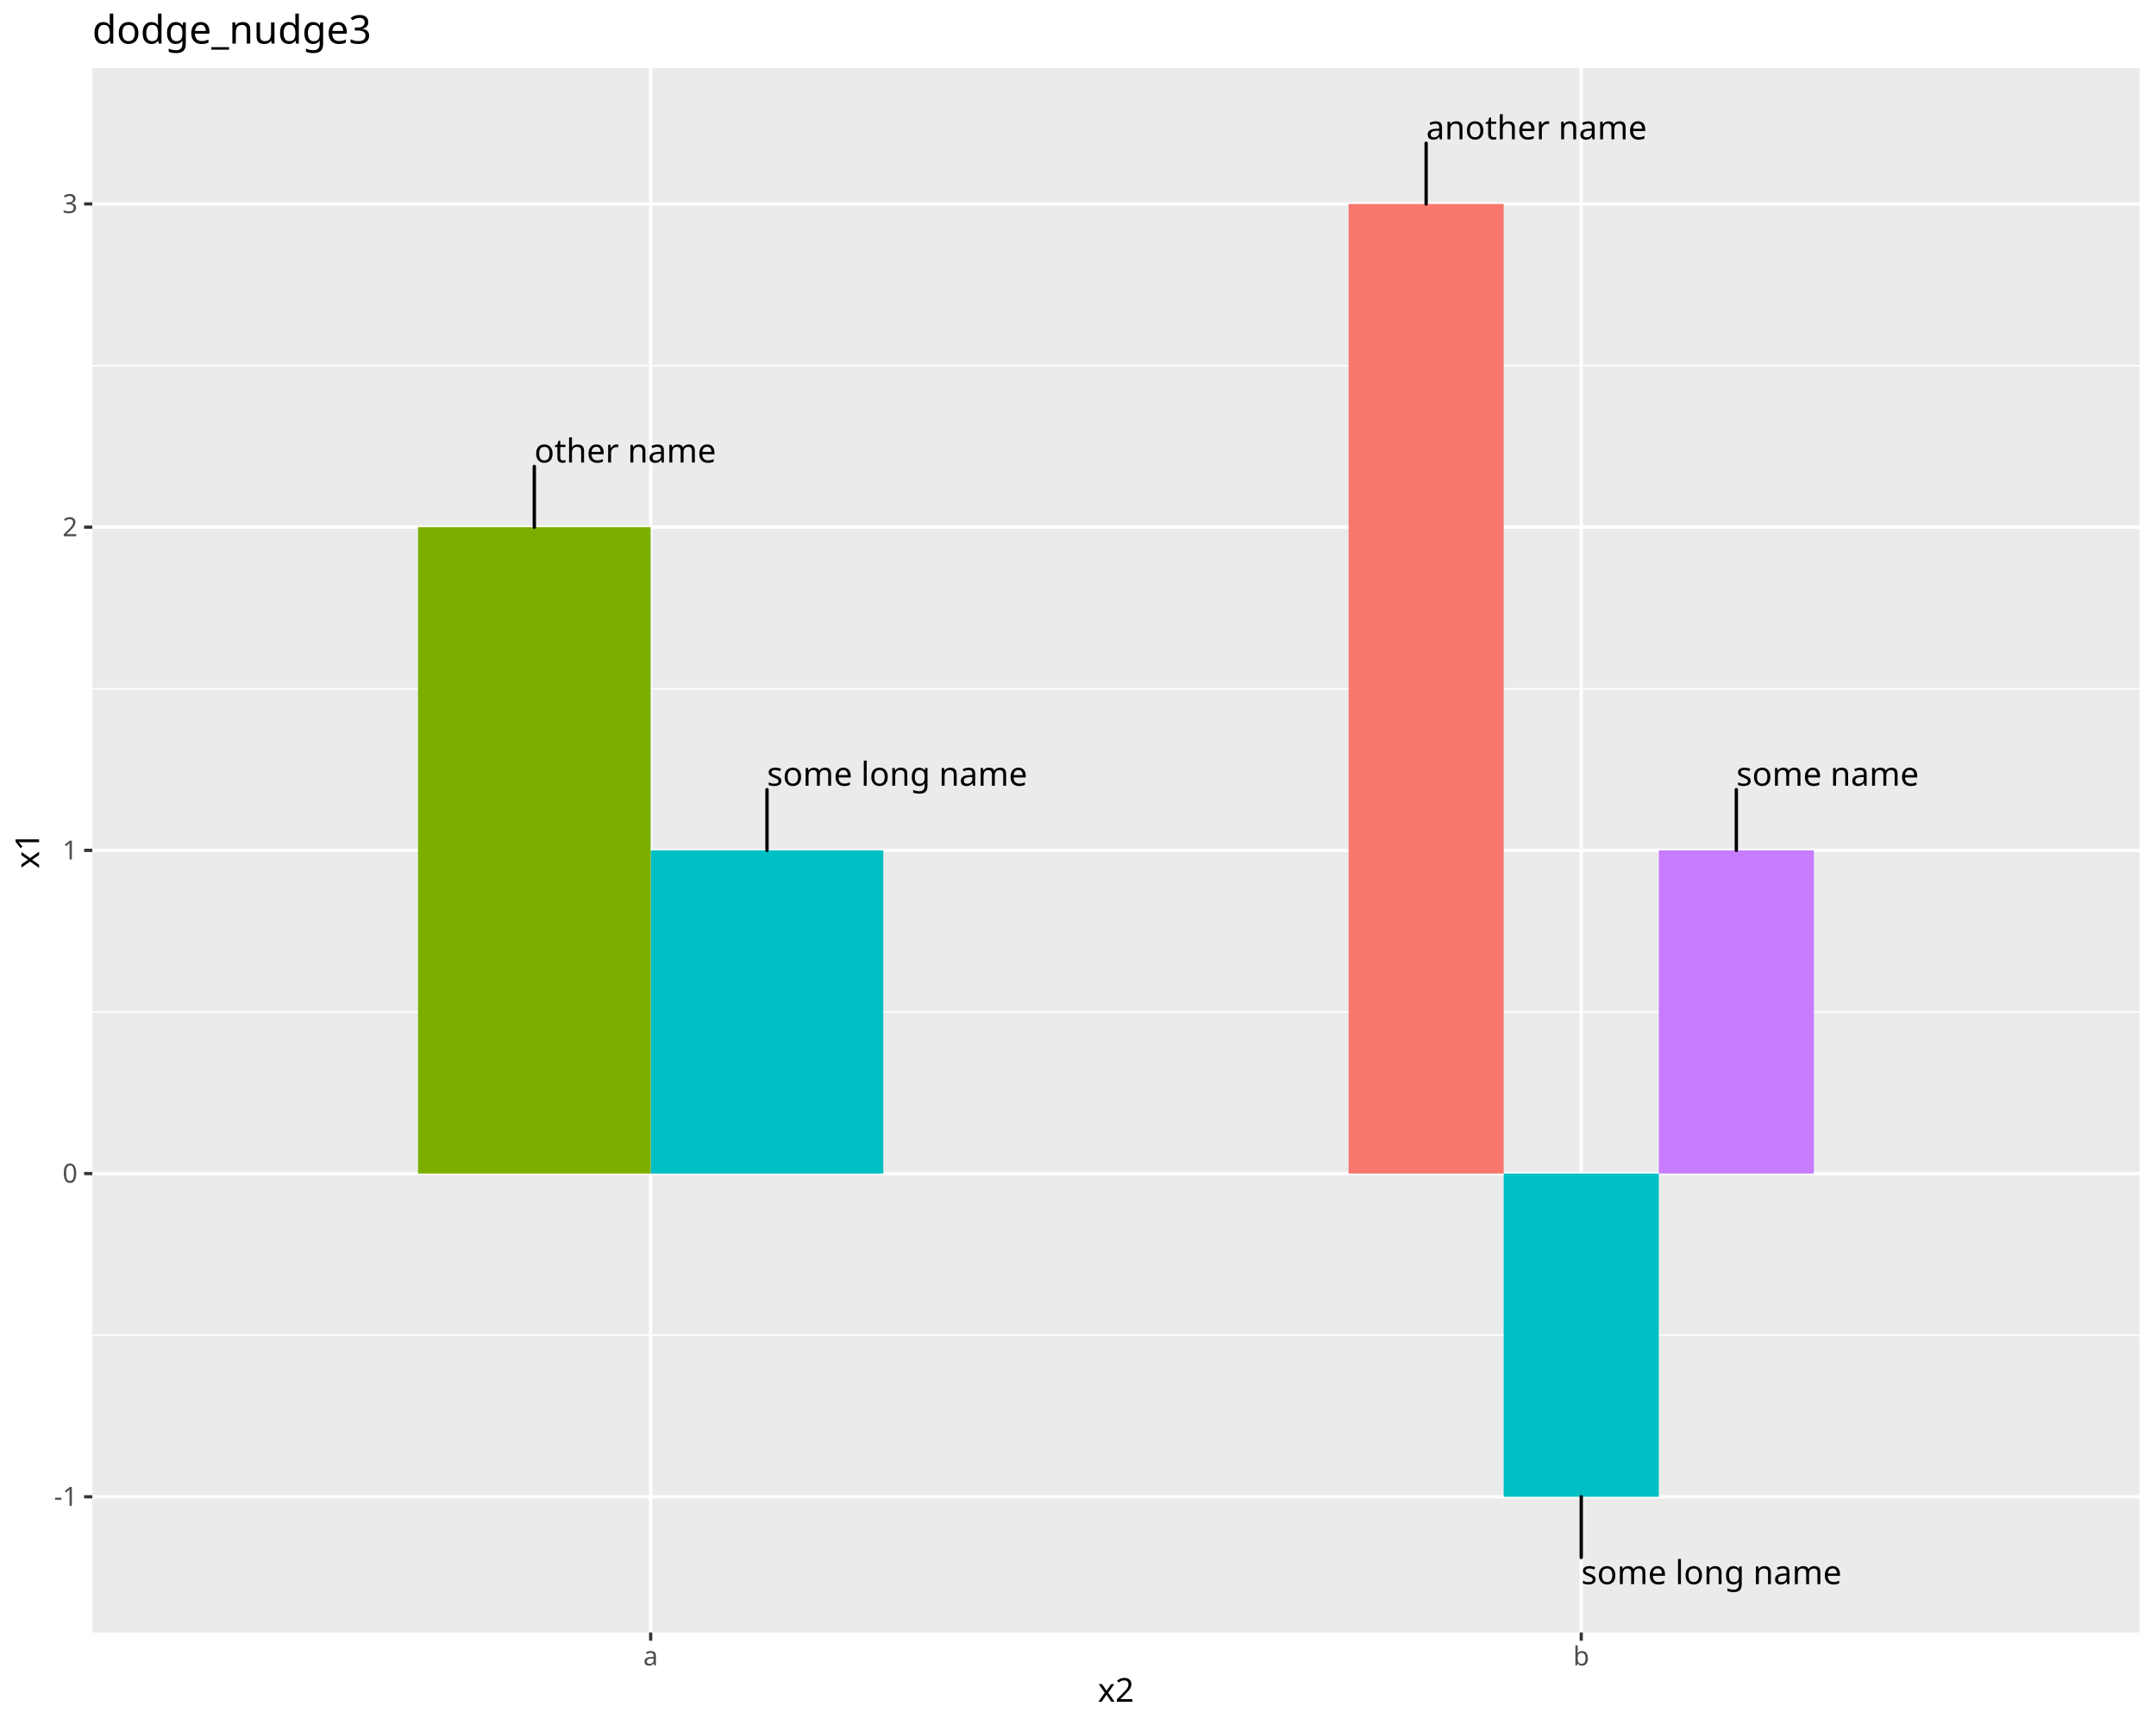
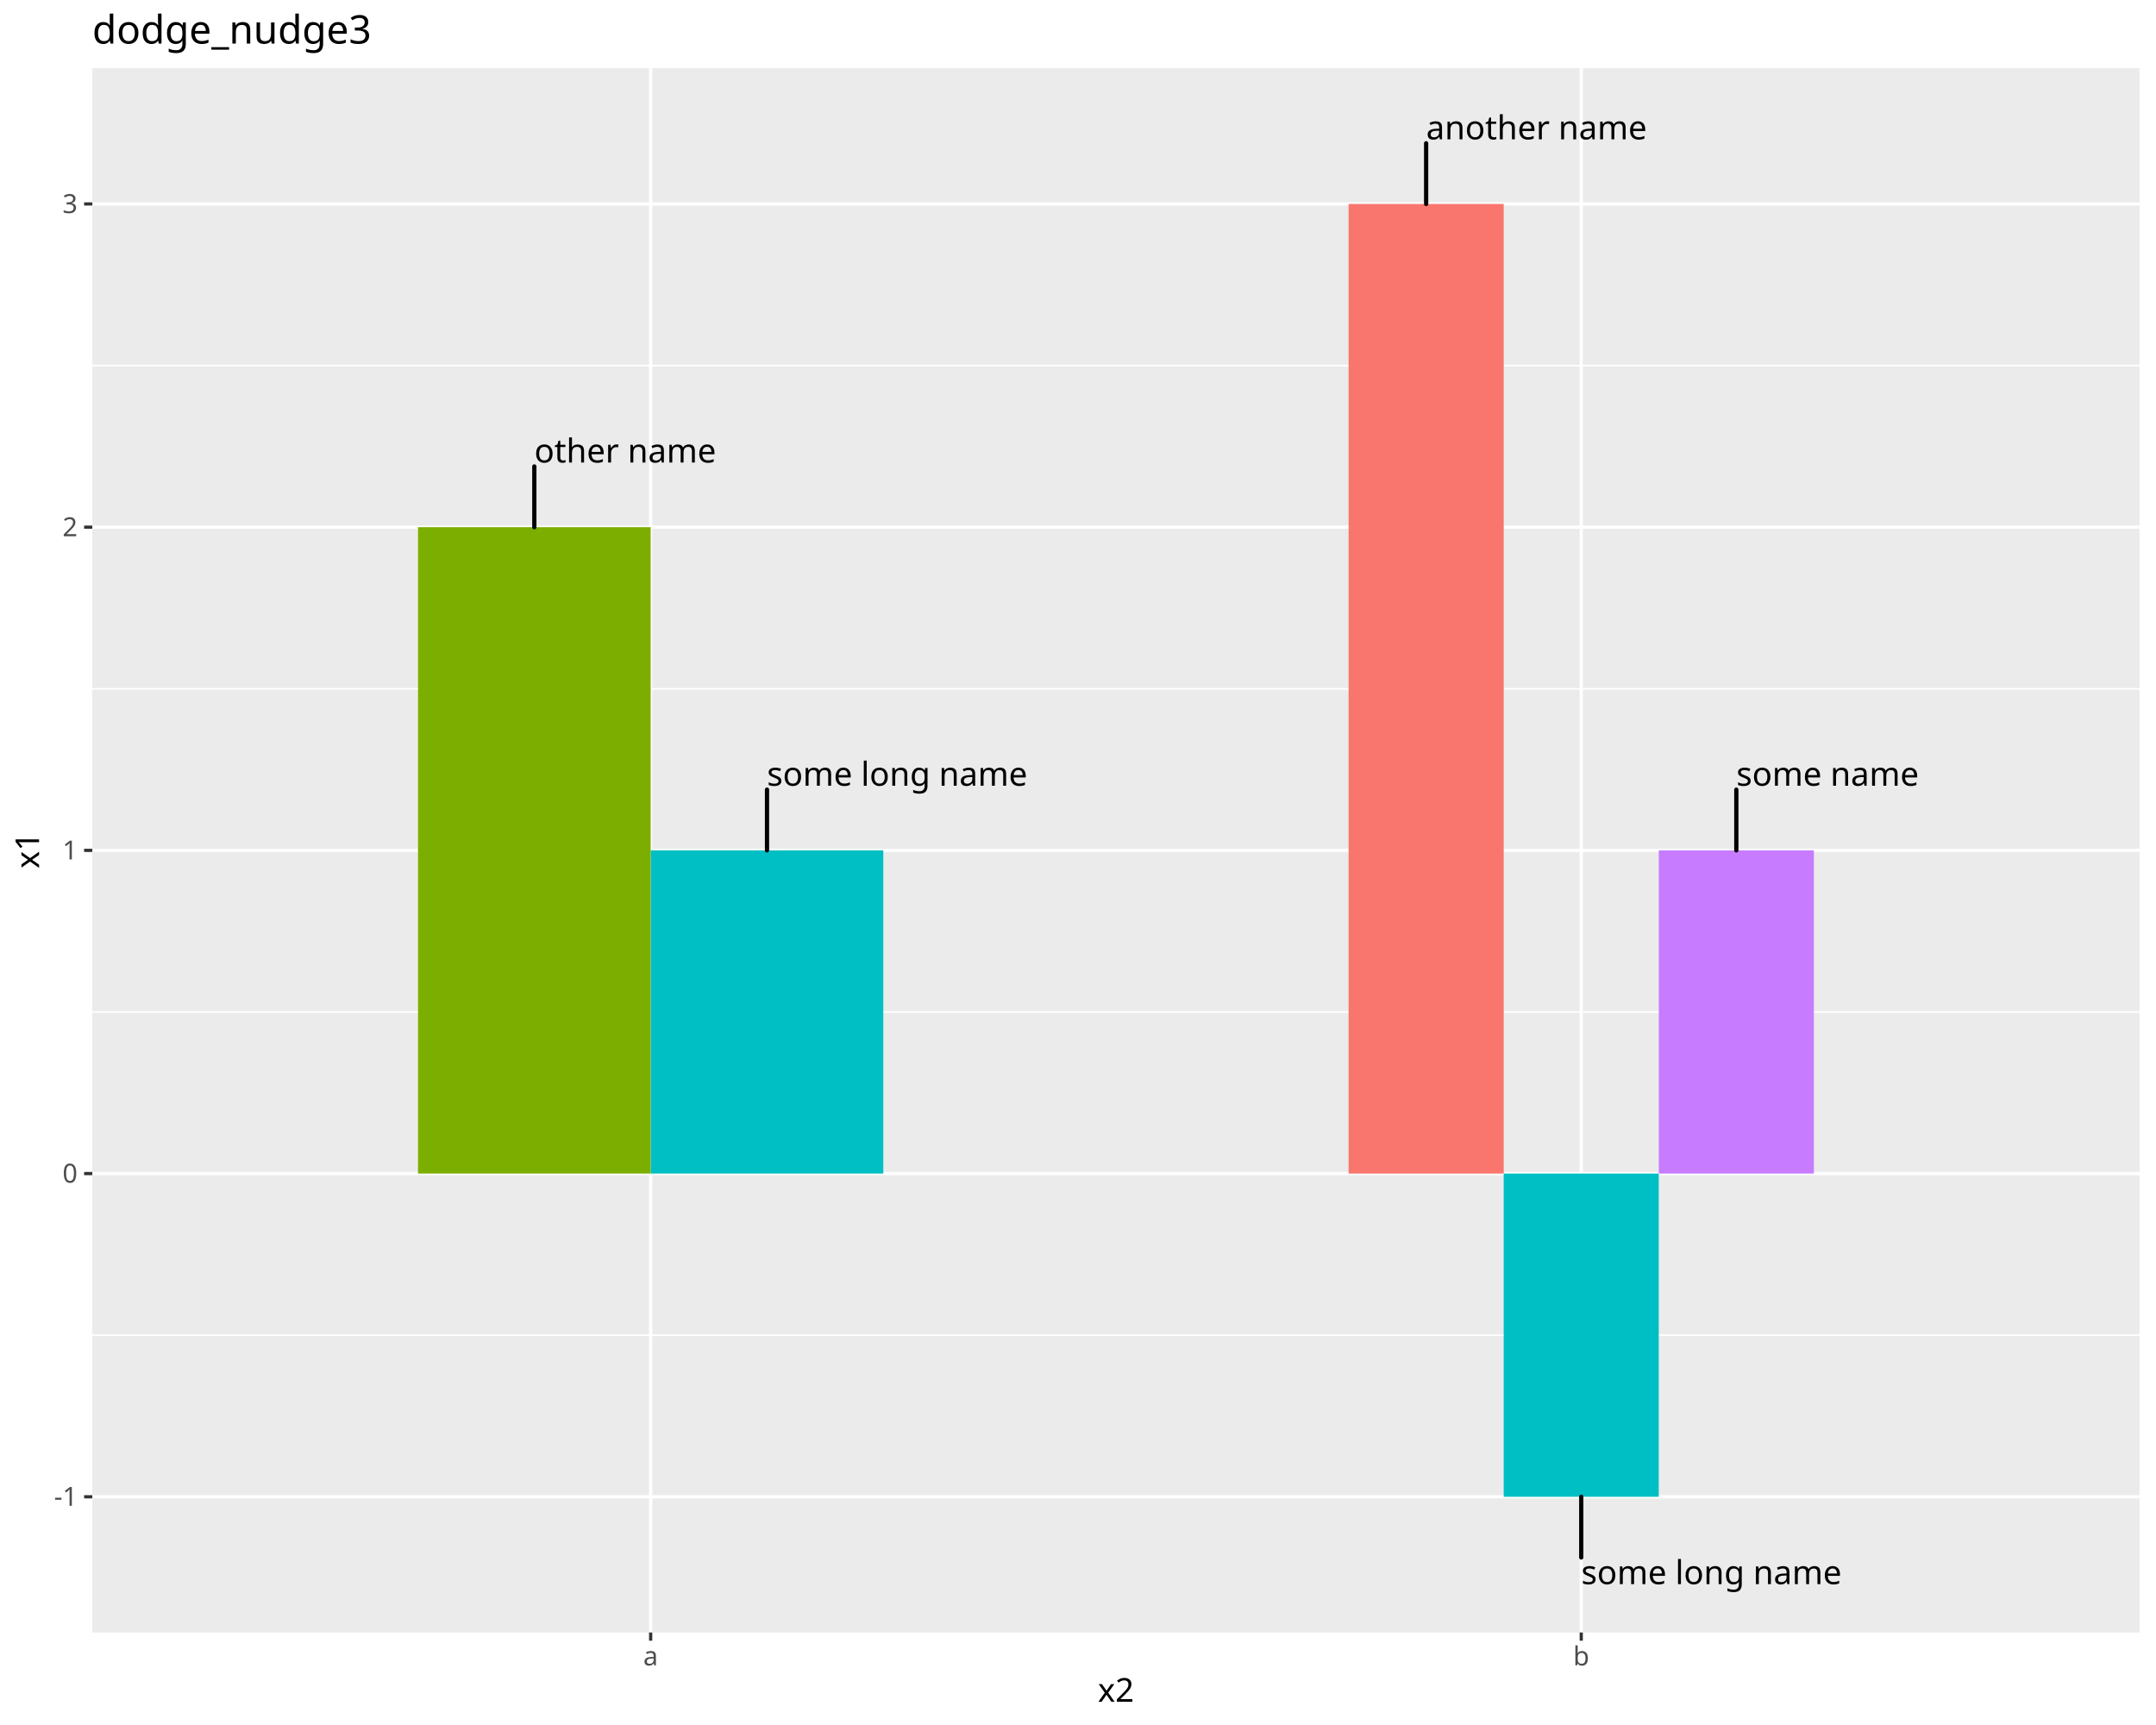
<svg xmlns="http://www.w3.org/2000/svg" class="svglite" data-engine-version="2.0" width="720.00pt" height="576.00pt" viewBox="0 0 720.00 576.00">
  <defs>
    <style type="text/css">
    .svglite line, .svglite polyline, .svglite polygon, .svglite path, .svglite rect, .svglite circle {
      fill: none;
      stroke: #000000;
      stroke-linecap: round;
      stroke-linejoin: round;
      stroke-miterlimit: 10.00;
    }
  </style>
  </defs>
  <rect width="100%" height="100%" style="stroke: none; fill: #FFFFFF;" />
  <defs>
    <clipPath id="cpMC4wMHw3MjAuMDB8MC4wMHw1NzYuMDA=">
      <rect x="0.00" y="0.00" width="720.00" height="576.00" />
    </clipPath>
  </defs>
  <g clip-path="url(#cpMC4wMHw3MjAuMDB8MC4wMHw1NzYuMDA=)">
    <rect x="0.00" y="0.00" width="720.00" height="576.00" style="stroke-width: 1.07; stroke: #FFFFFF; fill: #FFFFFF;" />
  </g>
  <defs>
    <clipPath id="cpMzAuODN8NzE0LjUyfDIyLjc4fDU0NS4xMQ==">
      <rect x="30.83" y="22.78" width="683.69" height="522.33" />
    </clipPath>
  </defs>
  <g clip-path="url(#cpMzAuODN8NzE0LjUyfDIyLjc4fDU0NS4xMQ==)">
    <rect x="30.83" y="22.78" width="683.69" height="522.33" style="stroke-width: 1.07; stroke: none; fill: #EBEBEB;" />
    <polyline points="30.83,445.83 714.52,445.83 " style="stroke-width: 0.53; stroke: #FFFFFF; stroke-linecap: butt;" />
    <polyline points="30.83,337.91 714.52,337.91 " style="stroke-width: 0.53; stroke: #FFFFFF; stroke-linecap: butt;" />
    <polyline points="30.83,229.99 714.52,229.99 " style="stroke-width: 0.53; stroke: #FFFFFF; stroke-linecap: butt;" />
    <polyline points="30.83,122.07 714.52,122.07 " style="stroke-width: 0.53; stroke: #FFFFFF; stroke-linecap: butt;" />
    <polyline points="30.83,499.79 714.52,499.79 " style="stroke-width: 1.07; stroke: #FFFFFF; stroke-linecap: butt;" />
    <polyline points="30.83,391.87 714.52,391.87 " style="stroke-width: 1.07; stroke: #FFFFFF; stroke-linecap: butt;" />
    <polyline points="30.83,283.95 714.52,283.95 " style="stroke-width: 1.07; stroke: #FFFFFF; stroke-linecap: butt;" />
    <polyline points="30.83,176.03 714.52,176.03 " style="stroke-width: 1.07; stroke: #FFFFFF; stroke-linecap: butt;" />
    <polyline points="30.83,68.11 714.52,68.11 " style="stroke-width: 1.07; stroke: #FFFFFF; stroke-linecap: butt;" />
    <polyline points="217.29,545.11 217.29,22.78 " style="stroke-width: 1.07; stroke: #FFFFFF; stroke-linecap: butt;" />
    <polyline points="528.06,545.11 528.06,22.78 " style="stroke-width: 1.07; stroke: #FFFFFF; stroke-linecap: butt;" />
    <rect x="217.29" y="283.95" width="77.69" height="107.92" style="stroke-width: 1.07; stroke: none; stroke-linecap: square; stroke-linejoin: miter; fill: #00BFC4;" />
    <rect x="139.60" y="176.03" width="77.69" height="215.84" style="stroke-width: 1.07; stroke: none; stroke-linecap: square; stroke-linejoin: miter; fill: #7CAE00;" />
    <rect x="553.96" y="283.95" width="51.79" height="107.92" style="stroke-width: 1.07; stroke: none; stroke-linecap: square; stroke-linejoin: miter; fill: #C77CFF;" />
    <rect x="450.37" y="68.11" width="51.79" height="323.76" style="stroke-width: 1.07; stroke: none; stroke-linecap: square; stroke-linejoin: miter; fill: #F8766D;" />
    <rect x="502.16" y="391.87" width="51.79" height="107.92" style="stroke-width: 1.07; stroke: none; stroke-linecap: square; stroke-linejoin: miter; fill: #00BFC4;" />
-     <line x1="178.44" y1="155.75" x2="178.44" y2="176.03" style="stroke-width: 1.12;" />
+     <line x1="178.44" y1="155.75" x2="178.44" y2="176.03" style="stroke-width: 1.42;" />
    <text x="178.44" y="154.44" style="font-size: 11.04px; font-family: sans;" textLength="55.85px" lengthAdjust="spacingAndGlyphs">other name</text>
-     <line x1="256.14" y1="263.67" x2="256.14" y2="283.95" style="stroke-width: 1.12;" />
+     <line x1="256.14" y1="263.67" x2="256.14" y2="283.95" style="stroke-width: 1.42;" />
    <text x="256.14" y="262.36" style="font-size: 11.04px; font-family: sans;" textLength="81.63px" lengthAdjust="spacingAndGlyphs">some long name</text>
-     <line x1="476.26" y1="47.83" x2="476.26" y2="68.11" style="stroke-width: 1.12;" />
+     <line x1="476.26" y1="47.83" x2="476.26" y2="68.11" style="stroke-width: 1.42;" />
    <text x="476.26" y="46.53" style="font-size: 11.04px; font-family: sans;" textLength="68.13px" lengthAdjust="spacingAndGlyphs">another name</text>
-     <line x1="528.06" y1="520.06" x2="528.06" y2="499.79" style="stroke-width: 1.12;" />
+     <line x1="528.06" y1="520.06" x2="528.06" y2="499.79" style="stroke-width: 1.42;" />
    <text x="528.06" y="528.97" style="font-size: 11.04px; font-family: sans;" textLength="81.63px" lengthAdjust="spacingAndGlyphs">some long name</text>
-     <line x1="579.85" y1="263.67" x2="579.85" y2="283.95" style="stroke-width: 1.12;" />
+     <line x1="579.85" y1="263.67" x2="579.85" y2="283.95" style="stroke-width: 1.42;" />
    <text x="579.85" y="262.36" style="font-size: 11.04px; font-family: sans;" textLength="57.69px" lengthAdjust="spacingAndGlyphs">some name</text>
  </g>
  <g clip-path="url(#cpMC4wMHw3MjAuMDB8MC4wMHw1NzYuMDA=)">
    <text x="25.90" y="502.81" text-anchor="end" style="font-size: 8.80px; fill: #4D4D4D; font-family: sans;" textLength="7.82px" lengthAdjust="spacingAndGlyphs">-1</text>
    <text x="25.90" y="394.90" text-anchor="end" style="font-size: 8.80px; fill: #4D4D4D; font-family: sans;" textLength="4.89px" lengthAdjust="spacingAndGlyphs">0</text>
    <text x="25.90" y="286.98" text-anchor="end" style="font-size: 8.80px; fill: #4D4D4D; font-family: sans;" textLength="4.89px" lengthAdjust="spacingAndGlyphs">1</text>
    <text x="25.90" y="179.06" text-anchor="end" style="font-size: 8.80px; fill: #4D4D4D; font-family: sans;" textLength="4.89px" lengthAdjust="spacingAndGlyphs">2</text>
    <text x="25.90" y="71.14" text-anchor="end" style="font-size: 8.80px; fill: #4D4D4D; font-family: sans;" textLength="4.89px" lengthAdjust="spacingAndGlyphs">3</text>
    <polyline points="28.09,499.79 30.83,499.79 " style="stroke-width: 1.07; stroke: #333333; stroke-linecap: butt;" />
    <polyline points="28.09,391.87 30.83,391.87 " style="stroke-width: 1.07; stroke: #333333; stroke-linecap: butt;" />
    <polyline points="28.09,283.95 30.83,283.95 " style="stroke-width: 1.07; stroke: #333333; stroke-linecap: butt;" />
    <polyline points="28.09,176.03 30.83,176.03 " style="stroke-width: 1.07; stroke: #333333; stroke-linecap: butt;" />
    <polyline points="28.09,68.11 30.83,68.11 " style="stroke-width: 1.07; stroke: #333333; stroke-linecap: butt;" />
    <polyline points="217.29,547.85 217.29,545.11 " style="stroke-width: 1.07; stroke: #333333; stroke-linecap: butt;" />
    <polyline points="528.06,547.85 528.06,545.11 " style="stroke-width: 1.07; stroke: #333333; stroke-linecap: butt;" />
    <text x="217.29" y="556.10" text-anchor="middle" style="font-size: 8.80px; fill: #4D4D4D; font-family: sans;" textLength="4.89px" lengthAdjust="spacingAndGlyphs">a</text>
    <text x="528.06" y="556.10" text-anchor="middle" style="font-size: 8.80px; fill: #4D4D4D; font-family: sans;" textLength="4.89px" lengthAdjust="spacingAndGlyphs">b</text>
    <text x="372.67" y="568.24" text-anchor="middle" style="font-size: 11.00px; font-family: sans;" textLength="11.62px" lengthAdjust="spacingAndGlyphs">x2</text>
    <text transform="translate(13.05,283.95) rotate(-90)" text-anchor="middle" style="font-size: 11.00px; font-family: sans;" textLength="11.62px" lengthAdjust="spacingAndGlyphs">x1</text>
    <text x="30.83" y="14.56" style="font-size: 13.20px; font-family: sans;" textLength="88.10px" lengthAdjust="spacingAndGlyphs">dodge_nudge3</text>
  </g>
</svg>
